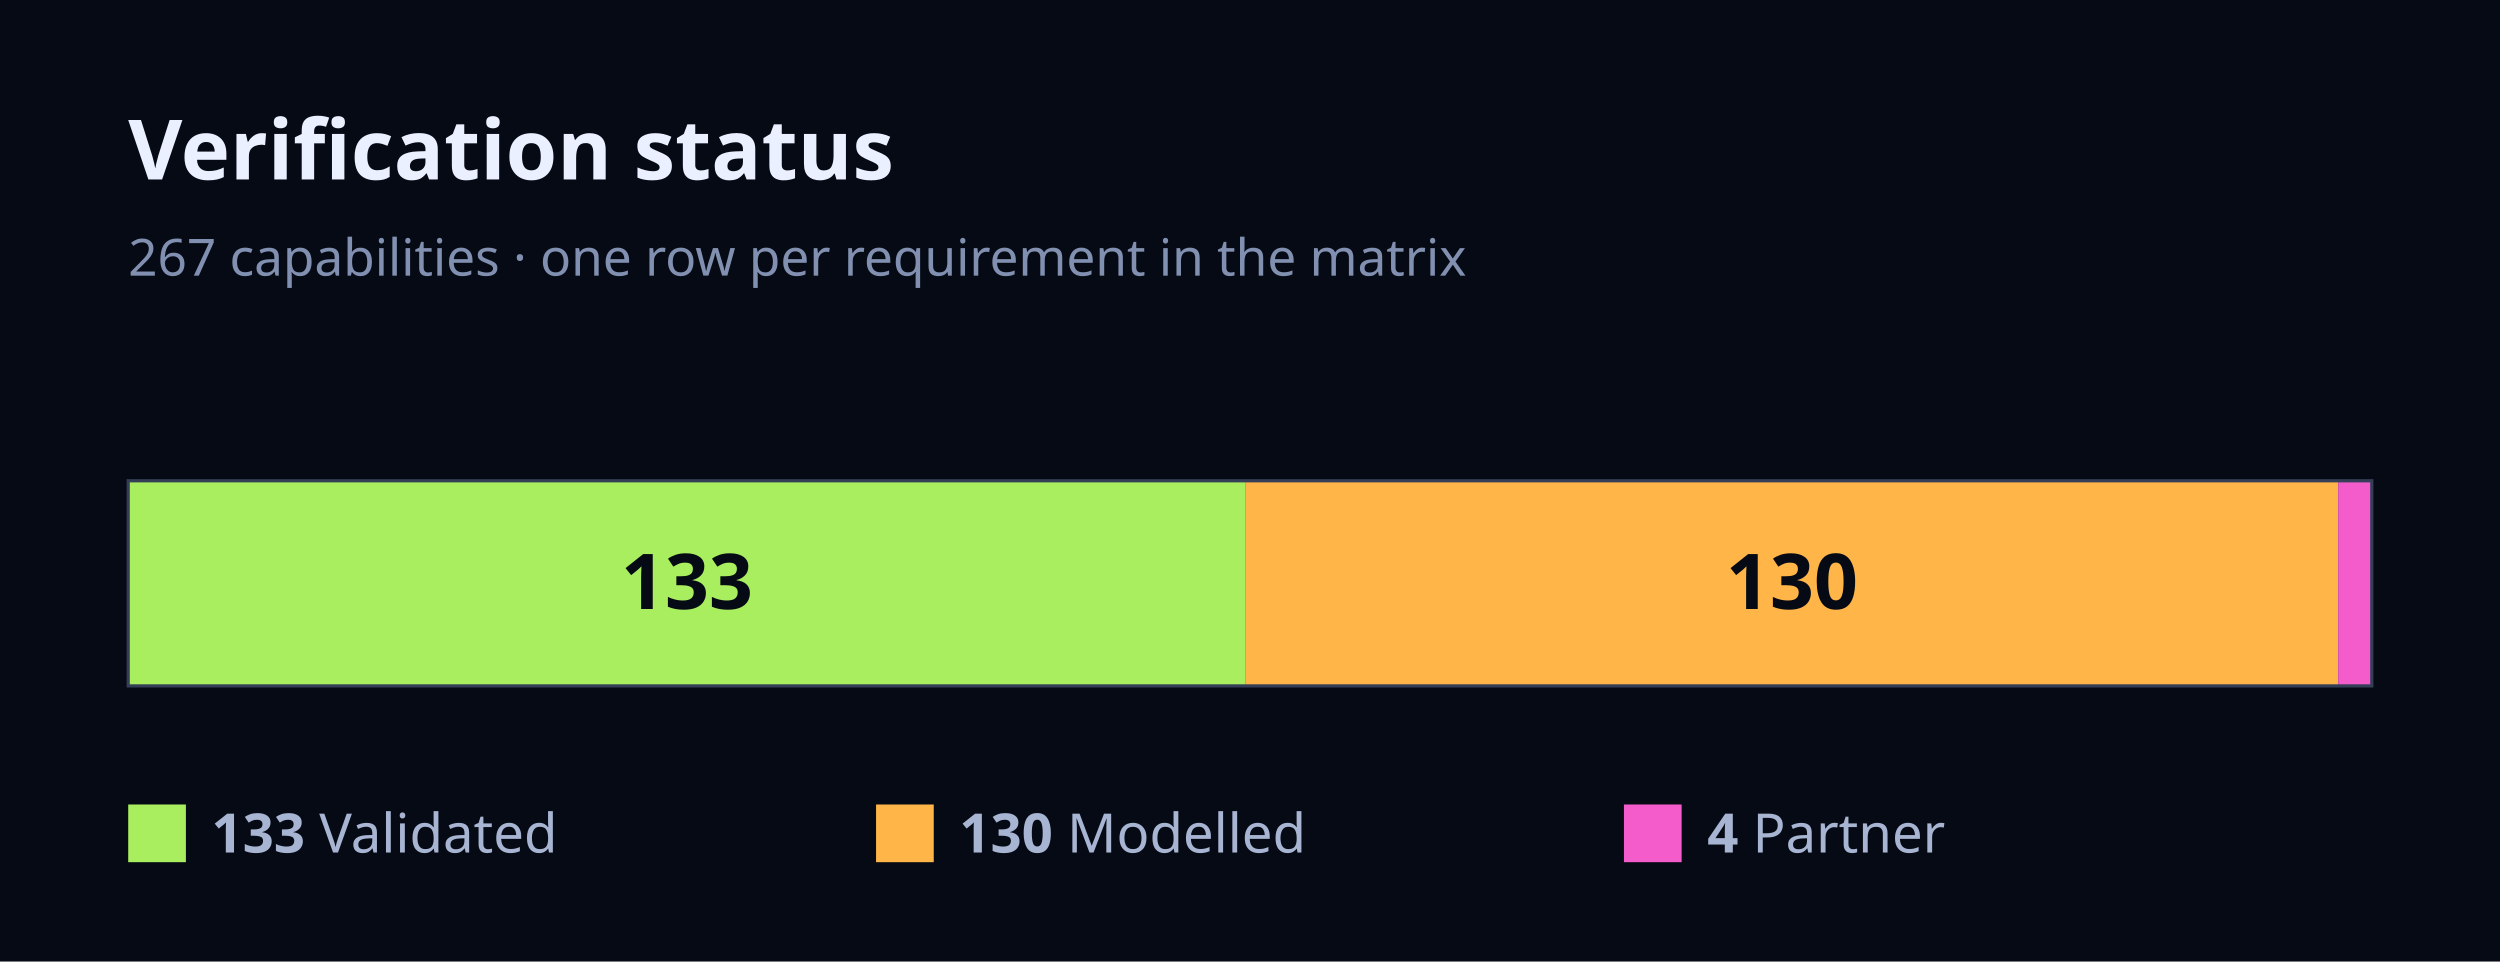
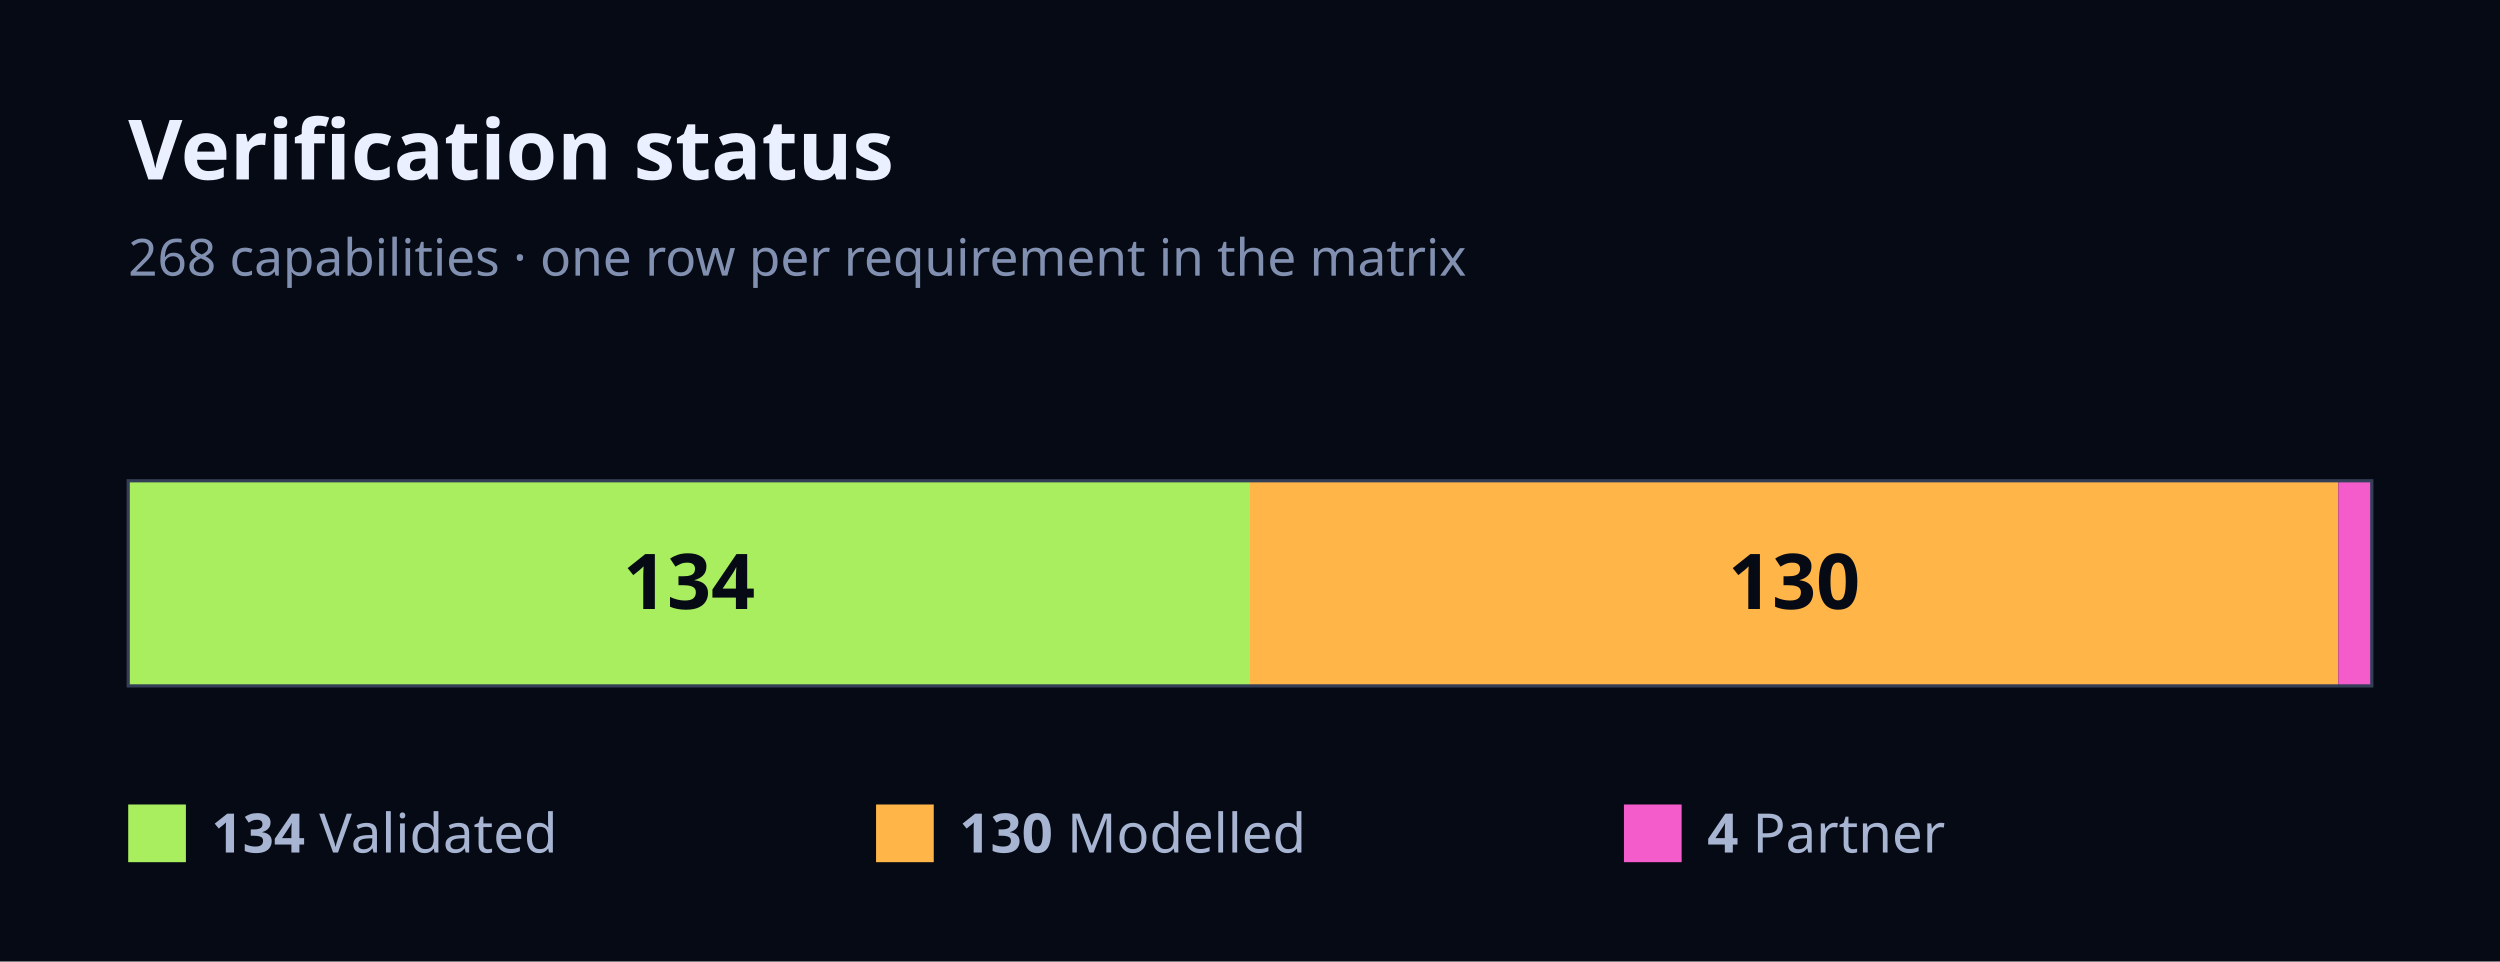
<svg xmlns="http://www.w3.org/2000/svg" width="780" height="300" viewBox="0 0 780 300" font-family="Geist, ui-sans-serif, system-ui, sans-serif">
  <rect x="0" y="0" width="780" height="300" fill="#060A14" />
  <text x="40" y="56" font-size="26" font-weight="700" fill="#EAF0FF">Verification status</text>
-   <text x="40" y="86" font-size="16" fill="#8190B0">267 capabilities · one row per requirement in the matrix</text>
-   <rect x="40" y="150" width="348.69" height="64" fill="#A8EE5E" />
-   <text x="214.34" y="190" font-size="24" font-weight="700" fill="#060A14" text-anchor="middle">133</text>
-   <rect x="388.69" y="150" width="340.82" height="64" fill="#FFB547" />
-   <text x="559.1" y="190" font-size="24" font-weight="700" fill="#060A14" text-anchor="middle">130</text>
-   <rect x="729.51" y="150" width="10.49" height="64" fill="#F45CCB" />
+   <text x="40" y="86" font-size="16" fill="#8190B0">268 capabilities · one row per requirement in the matrix</text>
+   <rect x="40" y="150" width="350" height="64" fill="#A8EE5E" />
+   <text x="215" y="190" font-size="24" font-weight="700" fill="#060A14" text-anchor="middle">134</text>
+   <rect x="390" y="150" width="339.55" height="64" fill="#FFB547" />
+   <text x="559.78" y="190" font-size="24" font-weight="700" fill="#060A14" text-anchor="middle">130</text>
+   <rect x="729.55" y="150" width="10.45" height="64" fill="#F45CCB" />
  <rect x="40" y="150" width="700" height="64" fill="none" stroke="#343F57" stroke-width="1" />
  <rect x="40" y="251" width="18" height="18" fill="#A8EE5E" />
  <text x="66" y="266" font-size="17" fill="#A7B4D2">
-     <tspan font-weight="700">133</tspan> Validated</text>
+     <tspan font-weight="700">134</tspan> Validated</text>
  <rect x="273.33" y="251" width="18" height="18" fill="#FFB547" />
  <text x="299.33" y="266" font-size="17" fill="#A7B4D2">
    <tspan font-weight="700">130</tspan> Modelled</text>
  <rect x="506.67" y="251" width="18" height="18" fill="#F45CCB" />
  <text x="532.67" y="266" font-size="17" fill="#A7B4D2">
    <tspan font-weight="700">4</tspan> Partner</text>
</svg>
